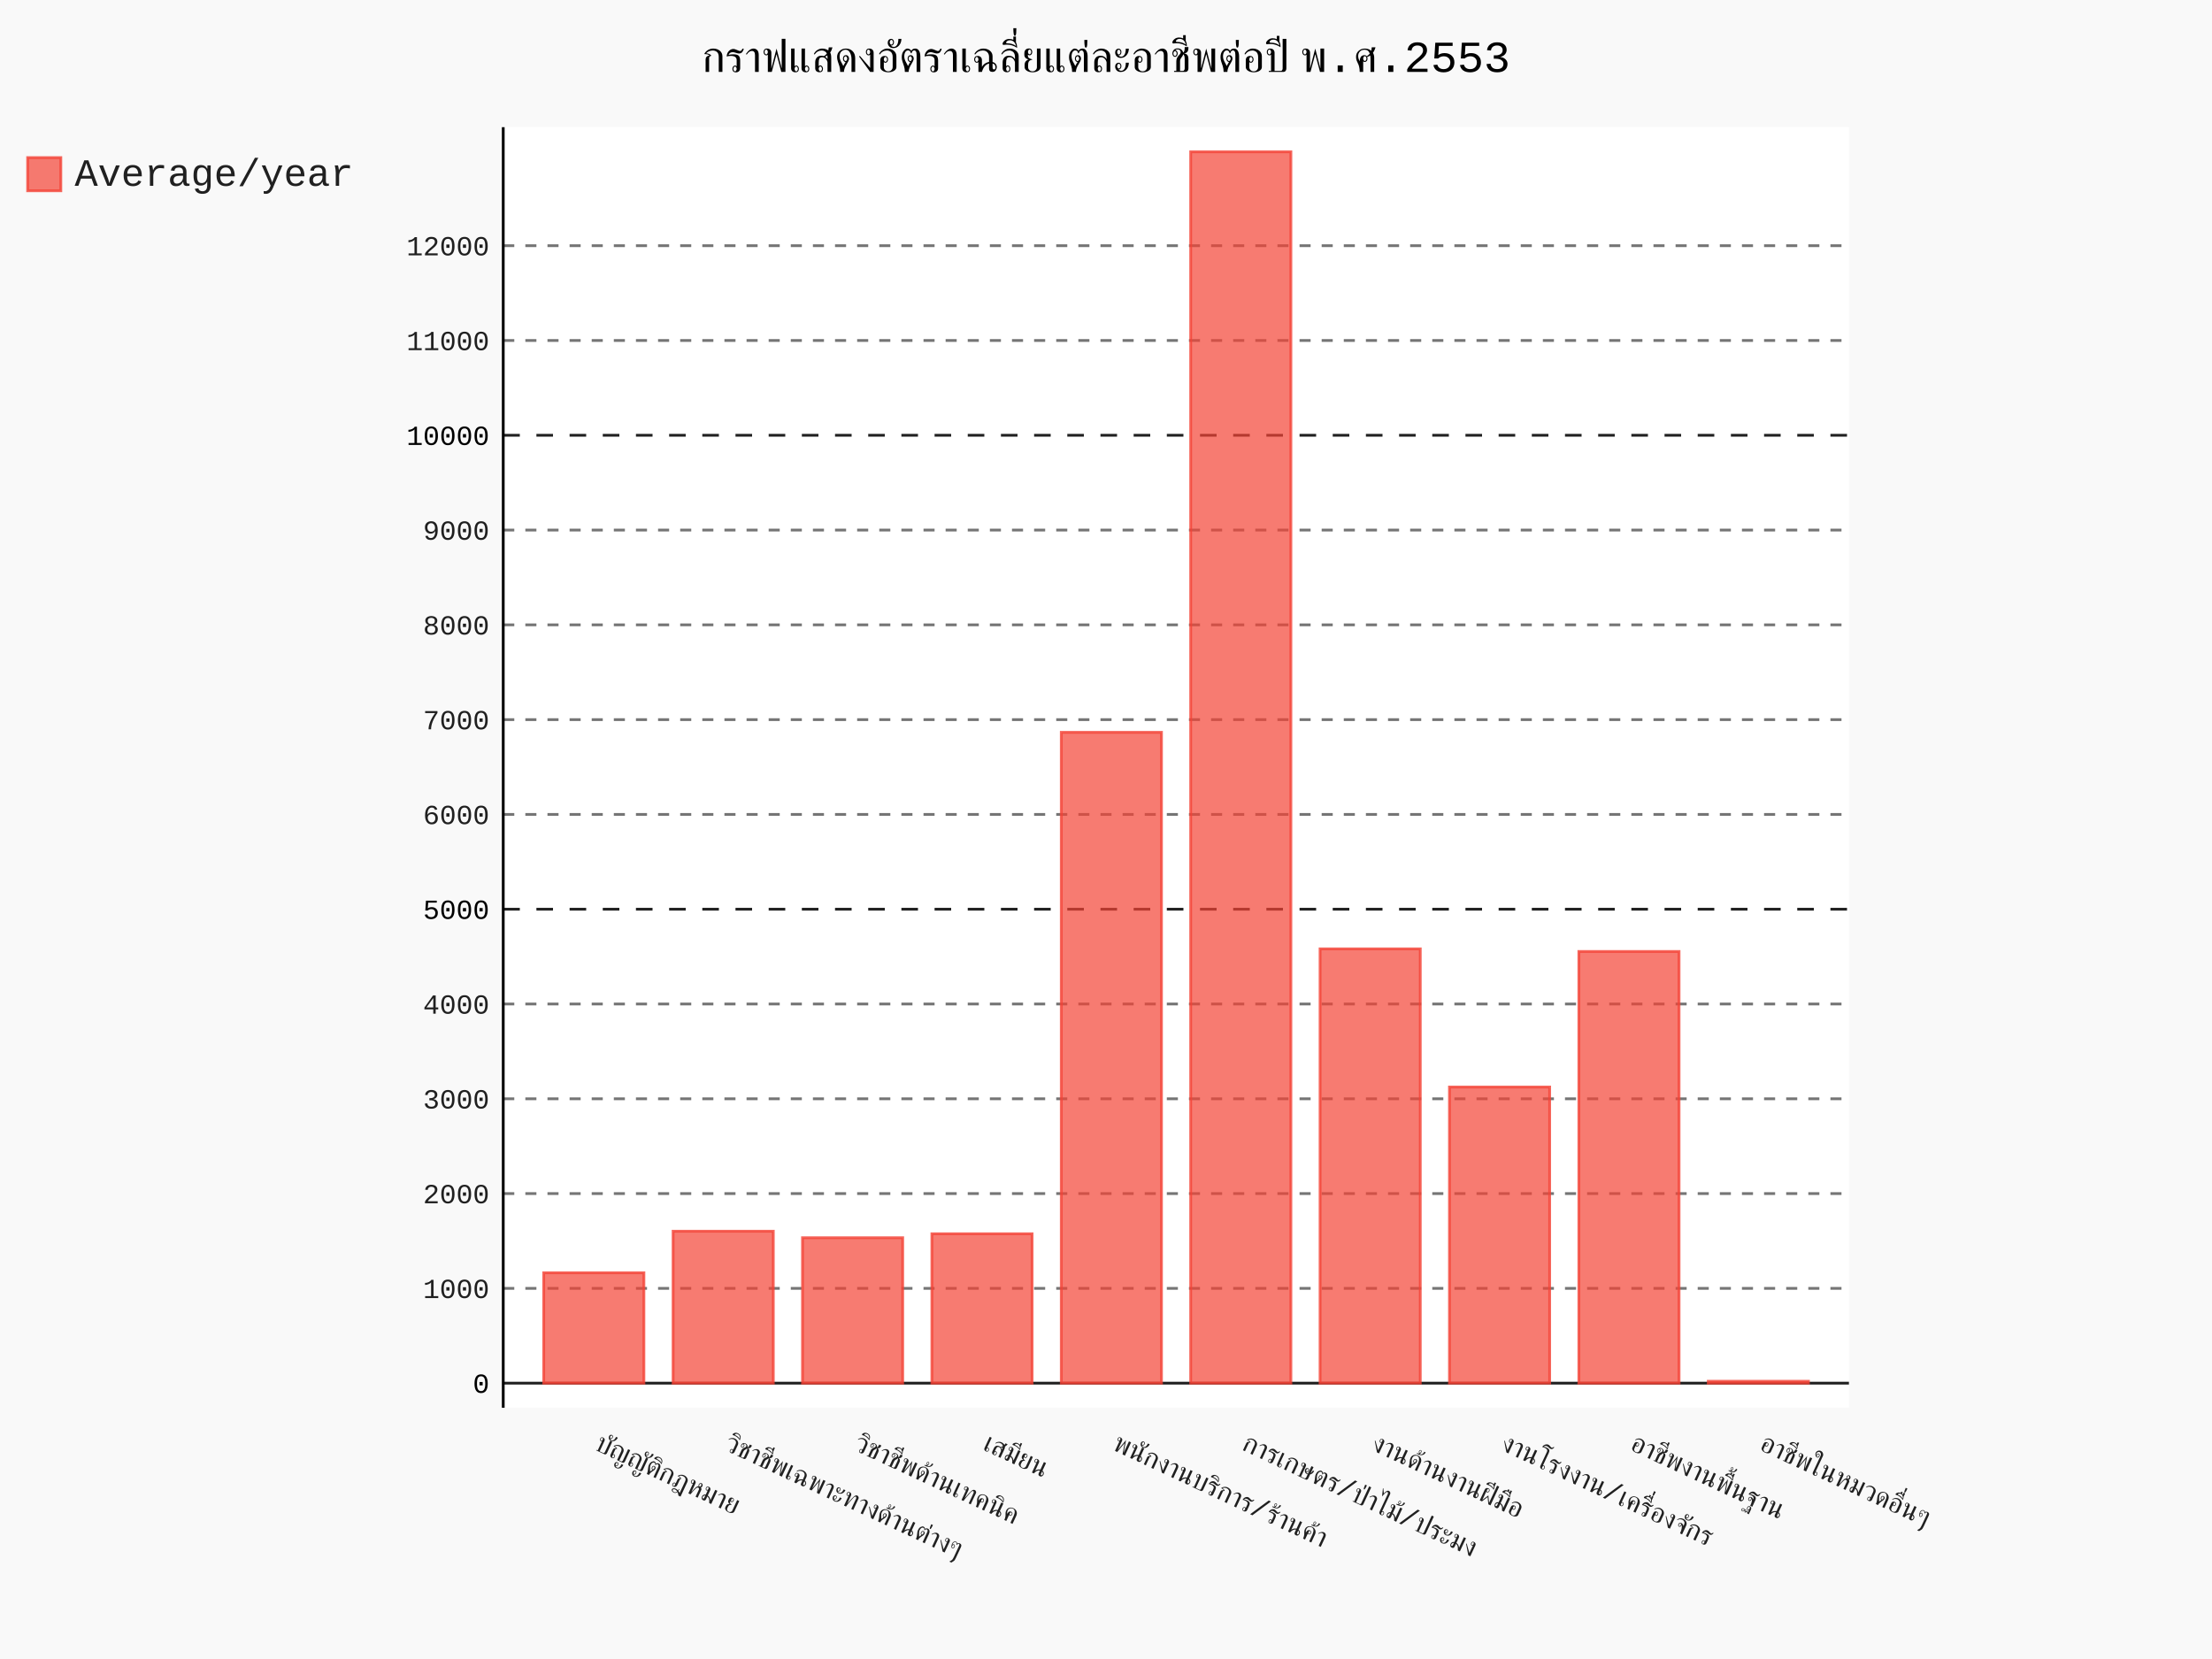
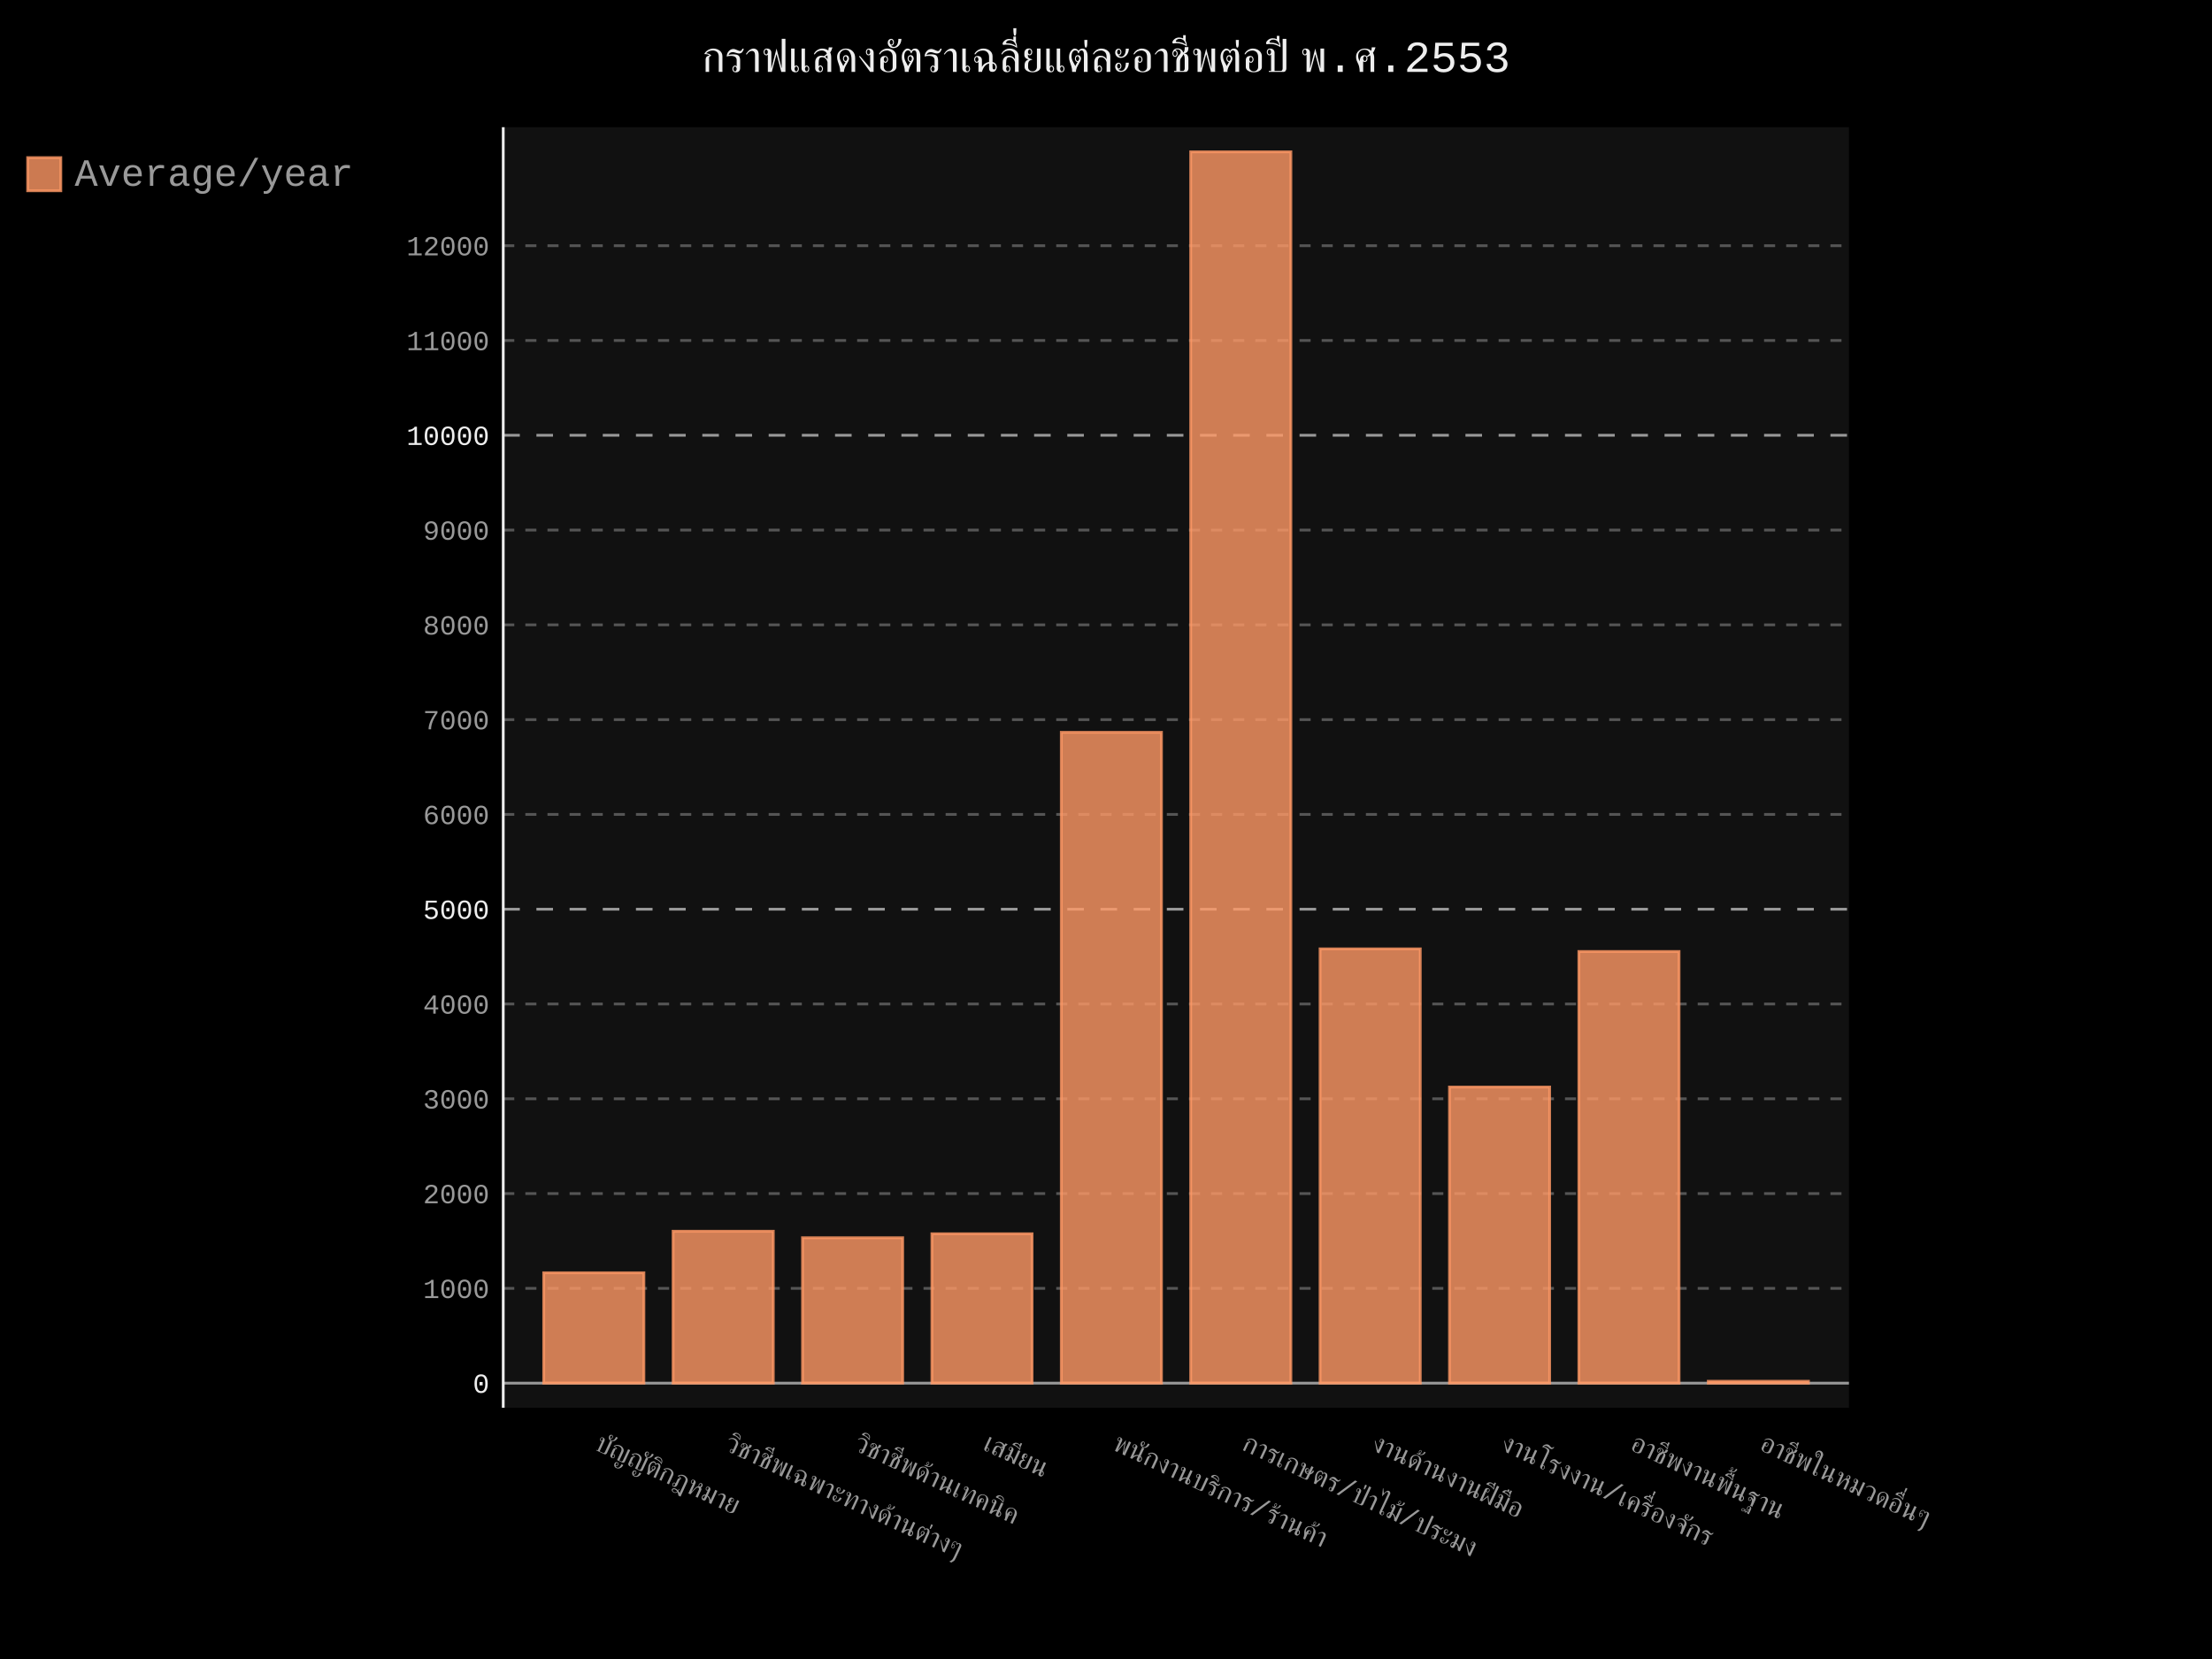
- <svg xmlns="http://www.w3.org/2000/svg" class="pygal-chart" id="chart-8eb1706e-bf70-46c3-94ab-ba73509afbb7" viewBox="0 0 800 600">
+ <svg xmlns="http://www.w3.org/2000/svg" class="pygal-chart" id="chart-b06f2c63-7b35-4f6c-af05-2620fa9a4f9c" viewBox="0 0 800 600">
  <defs>
-     <style type="text/css">#chart-8eb1706e-bf70-46c3-94ab-ba73509afbb7{-webkit-user-select:none;-webkit-font-smoothing:antialiased;font-family:Consolas,"Liberation Mono",Menlo,Courier,monospace}#chart-8eb1706e-bf70-46c3-94ab-ba73509afbb7 .title{font-family:Consolas,"Liberation Mono",Menlo,Courier,monospace;font-size:16px}#chart-8eb1706e-bf70-46c3-94ab-ba73509afbb7 .legends .legend text{font-family:Consolas,"Liberation Mono",Menlo,Courier,monospace;font-size:14px}#chart-8eb1706e-bf70-46c3-94ab-ba73509afbb7 .axis text{font-family:Consolas,"Liberation Mono",Menlo,Courier,monospace;font-size:10px}#chart-8eb1706e-bf70-46c3-94ab-ba73509afbb7 .axis text.major{font-family:Consolas,"Liberation Mono",Menlo,Courier,monospace;font-size:10px}#chart-8eb1706e-bf70-46c3-94ab-ba73509afbb7 .text-overlay text.value{font-family:Consolas,"Liberation Mono",Menlo,Courier,monospace;font-size:16px}#chart-8eb1706e-bf70-46c3-94ab-ba73509afbb7 .text-overlay text.label{font-family:Consolas,"Liberation Mono",Menlo,Courier,monospace;font-size:10px}#chart-8eb1706e-bf70-46c3-94ab-ba73509afbb7 .tooltip{font-family:Consolas,"Liberation Mono",Menlo,Courier,monospace;font-size:14px}#chart-8eb1706e-bf70-46c3-94ab-ba73509afbb7 text.no_data{font-family:Consolas,"Liberation Mono",Menlo,Courier,monospace;font-size:64px}
- #chart-8eb1706e-bf70-46c3-94ab-ba73509afbb7{background-color:rgba(249,249,249,1)}#chart-8eb1706e-bf70-46c3-94ab-ba73509afbb7 path,#chart-8eb1706e-bf70-46c3-94ab-ba73509afbb7 line,#chart-8eb1706e-bf70-46c3-94ab-ba73509afbb7 rect,#chart-8eb1706e-bf70-46c3-94ab-ba73509afbb7 circle{-webkit-transition:150ms;-moz-transition:150ms;transition:150ms}#chart-8eb1706e-bf70-46c3-94ab-ba73509afbb7 .graph &gt; .background{fill:rgba(249,249,249,1)}#chart-8eb1706e-bf70-46c3-94ab-ba73509afbb7 .plot &gt; .background{fill:rgba(255,255,255,1)}#chart-8eb1706e-bf70-46c3-94ab-ba73509afbb7 .graph{fill:rgba(0,0,0,.87)}#chart-8eb1706e-bf70-46c3-94ab-ba73509afbb7 text.no_data{fill:rgba(0,0,0,1)}#chart-8eb1706e-bf70-46c3-94ab-ba73509afbb7 .title{fill:rgba(0,0,0,1)}#chart-8eb1706e-bf70-46c3-94ab-ba73509afbb7 .legends .legend text{fill:rgba(0,0,0,.87)}#chart-8eb1706e-bf70-46c3-94ab-ba73509afbb7 .legends .legend:hover text{fill:rgba(0,0,0,1)}#chart-8eb1706e-bf70-46c3-94ab-ba73509afbb7 .axis .line{stroke:rgba(0,0,0,1)}#chart-8eb1706e-bf70-46c3-94ab-ba73509afbb7 .axis .guide.line{stroke:rgba(0,0,0,.54)}#chart-8eb1706e-bf70-46c3-94ab-ba73509afbb7 .axis .major.line{stroke:rgba(0,0,0,.87)}#chart-8eb1706e-bf70-46c3-94ab-ba73509afbb7 .axis text.major{fill:rgba(0,0,0,1)}#chart-8eb1706e-bf70-46c3-94ab-ba73509afbb7 .axis.y .guides:hover .guide.line,#chart-8eb1706e-bf70-46c3-94ab-ba73509afbb7 .line-graph .axis.x .guides:hover .guide.line,#chart-8eb1706e-bf70-46c3-94ab-ba73509afbb7 .stackedline-graph .axis.x .guides:hover .guide.line,#chart-8eb1706e-bf70-46c3-94ab-ba73509afbb7 .xy-graph .axis.x .guides:hover .guide.line{stroke:rgba(0,0,0,1)}#chart-8eb1706e-bf70-46c3-94ab-ba73509afbb7 .axis .guides:hover text{fill:rgba(0,0,0,1)}#chart-8eb1706e-bf70-46c3-94ab-ba73509afbb7 .reactive{fill-opacity:.7;stroke-opacity:.8}#chart-8eb1706e-bf70-46c3-94ab-ba73509afbb7 .ci{stroke:rgba(0,0,0,.87)}#chart-8eb1706e-bf70-46c3-94ab-ba73509afbb7 .reactive.active,#chart-8eb1706e-bf70-46c3-94ab-ba73509afbb7 .active .reactive{fill-opacity:.8;stroke-opacity:.9;stroke-width:4}#chart-8eb1706e-bf70-46c3-94ab-ba73509afbb7 .ci .reactive.active{stroke-width:1.5}#chart-8eb1706e-bf70-46c3-94ab-ba73509afbb7 .series text{fill:rgba(0,0,0,1)}#chart-8eb1706e-bf70-46c3-94ab-ba73509afbb7 .tooltip rect{fill:rgba(255,255,255,1);stroke:rgba(0,0,0,1);-webkit-transition:opacity 150ms;-moz-transition:opacity 150ms;transition:opacity 150ms}#chart-8eb1706e-bf70-46c3-94ab-ba73509afbb7 .tooltip .label{fill:rgba(0,0,0,.87)}#chart-8eb1706e-bf70-46c3-94ab-ba73509afbb7 .tooltip .label{fill:rgba(0,0,0,.87)}#chart-8eb1706e-bf70-46c3-94ab-ba73509afbb7 .tooltip .legend{font-size:.8em;fill:rgba(0,0,0,.54)}#chart-8eb1706e-bf70-46c3-94ab-ba73509afbb7 .tooltip .x_label{font-size:.6em;fill:rgba(0,0,0,1)}#chart-8eb1706e-bf70-46c3-94ab-ba73509afbb7 .tooltip .xlink{font-size:.5em;text-decoration:underline}#chart-8eb1706e-bf70-46c3-94ab-ba73509afbb7 .tooltip .value{font-size:1.5em}#chart-8eb1706e-bf70-46c3-94ab-ba73509afbb7 .bound{font-size:.5em}#chart-8eb1706e-bf70-46c3-94ab-ba73509afbb7 .max-value{font-size:.75em;fill:rgba(0,0,0,.54)}#chart-8eb1706e-bf70-46c3-94ab-ba73509afbb7 .map-element{fill:rgba(255,255,255,1);stroke:rgba(0,0,0,.54) !important}#chart-8eb1706e-bf70-46c3-94ab-ba73509afbb7 .map-element .reactive{fill-opacity:inherit;stroke-opacity:inherit}#chart-8eb1706e-bf70-46c3-94ab-ba73509afbb7 .color-0,#chart-8eb1706e-bf70-46c3-94ab-ba73509afbb7 .color-0 a:visited{stroke:#F44336;fill:#F44336}#chart-8eb1706e-bf70-46c3-94ab-ba73509afbb7 .text-overlay .color-0 text{fill:black}
- #chart-8eb1706e-bf70-46c3-94ab-ba73509afbb7 text.no_data{text-anchor:middle}#chart-8eb1706e-bf70-46c3-94ab-ba73509afbb7 .guide.line{fill:none}#chart-8eb1706e-bf70-46c3-94ab-ba73509afbb7 .centered{text-anchor:middle}#chart-8eb1706e-bf70-46c3-94ab-ba73509afbb7 .title{text-anchor:middle}#chart-8eb1706e-bf70-46c3-94ab-ba73509afbb7 .legends .legend text{fill-opacity:1}#chart-8eb1706e-bf70-46c3-94ab-ba73509afbb7 .axis.x text{text-anchor:middle}#chart-8eb1706e-bf70-46c3-94ab-ba73509afbb7 .axis.x:not(.web) text[transform]{text-anchor:start}#chart-8eb1706e-bf70-46c3-94ab-ba73509afbb7 .axis.x:not(.web) text[transform].backwards{text-anchor:end}#chart-8eb1706e-bf70-46c3-94ab-ba73509afbb7 .axis.y text{text-anchor:end}#chart-8eb1706e-bf70-46c3-94ab-ba73509afbb7 .axis.y text[transform].backwards{text-anchor:start}#chart-8eb1706e-bf70-46c3-94ab-ba73509afbb7 .axis.y2 text{text-anchor:start}#chart-8eb1706e-bf70-46c3-94ab-ba73509afbb7 .axis.y2 text[transform].backwards{text-anchor:end}#chart-8eb1706e-bf70-46c3-94ab-ba73509afbb7 .axis .guide.line{stroke-dasharray:4,4}#chart-8eb1706e-bf70-46c3-94ab-ba73509afbb7 .axis .major.guide.line{stroke-dasharray:6,6}#chart-8eb1706e-bf70-46c3-94ab-ba73509afbb7 .horizontal .axis.y .guide.line,#chart-8eb1706e-bf70-46c3-94ab-ba73509afbb7 .horizontal .axis.y2 .guide.line,#chart-8eb1706e-bf70-46c3-94ab-ba73509afbb7 .vertical .axis.x .guide.line{opacity:0}#chart-8eb1706e-bf70-46c3-94ab-ba73509afbb7 .horizontal .axis.always_show .guide.line,#chart-8eb1706e-bf70-46c3-94ab-ba73509afbb7 .vertical .axis.always_show .guide.line{opacity:1 !important}#chart-8eb1706e-bf70-46c3-94ab-ba73509afbb7 .axis.y .guides:hover .guide.line,#chart-8eb1706e-bf70-46c3-94ab-ba73509afbb7 .axis.y2 .guides:hover .guide.line,#chart-8eb1706e-bf70-46c3-94ab-ba73509afbb7 .axis.x .guides:hover .guide.line{opacity:1}#chart-8eb1706e-bf70-46c3-94ab-ba73509afbb7 .axis .guides:hover text{opacity:1}#chart-8eb1706e-bf70-46c3-94ab-ba73509afbb7 .nofill{fill:none}#chart-8eb1706e-bf70-46c3-94ab-ba73509afbb7 .subtle-fill{fill-opacity:.2}#chart-8eb1706e-bf70-46c3-94ab-ba73509afbb7 .dot{stroke-width:1px;fill-opacity:1}#chart-8eb1706e-bf70-46c3-94ab-ba73509afbb7 .dot.active{stroke-width:5px}#chart-8eb1706e-bf70-46c3-94ab-ba73509afbb7 .dot.negative{fill:transparent}#chart-8eb1706e-bf70-46c3-94ab-ba73509afbb7 text,#chart-8eb1706e-bf70-46c3-94ab-ba73509afbb7 tspan{stroke:none !important}#chart-8eb1706e-bf70-46c3-94ab-ba73509afbb7 .series text.active{opacity:1}#chart-8eb1706e-bf70-46c3-94ab-ba73509afbb7 .tooltip rect{fill-opacity:.95;stroke-width:.5}#chart-8eb1706e-bf70-46c3-94ab-ba73509afbb7 .tooltip text{fill-opacity:1}#chart-8eb1706e-bf70-46c3-94ab-ba73509afbb7 .showable{visibility:hidden}#chart-8eb1706e-bf70-46c3-94ab-ba73509afbb7 .showable.shown{visibility:visible}#chart-8eb1706e-bf70-46c3-94ab-ba73509afbb7 .gauge-background{fill:rgba(229,229,229,1);stroke:none}#chart-8eb1706e-bf70-46c3-94ab-ba73509afbb7 .bg-lines{stroke:rgba(249,249,249,1);stroke-width:2px}</style>
+     <style type="text/css">#chart-b06f2c63-7b35-4f6c-af05-2620fa9a4f9c{-webkit-user-select:none;-webkit-font-smoothing:antialiased;font-family:Consolas,"Liberation Mono",Menlo,Courier,monospace}#chart-b06f2c63-7b35-4f6c-af05-2620fa9a4f9c .title{font-family:Consolas,"Liberation Mono",Menlo,Courier,monospace;font-size:16px}#chart-b06f2c63-7b35-4f6c-af05-2620fa9a4f9c .legends .legend text{font-family:Consolas,"Liberation Mono",Menlo,Courier,monospace;font-size:14px}#chart-b06f2c63-7b35-4f6c-af05-2620fa9a4f9c .axis text{font-family:Consolas,"Liberation Mono",Menlo,Courier,monospace;font-size:10px}#chart-b06f2c63-7b35-4f6c-af05-2620fa9a4f9c .axis text.major{font-family:Consolas,"Liberation Mono",Menlo,Courier,monospace;font-size:10px}#chart-b06f2c63-7b35-4f6c-af05-2620fa9a4f9c .text-overlay text.value{font-family:Consolas,"Liberation Mono",Menlo,Courier,monospace;font-size:16px}#chart-b06f2c63-7b35-4f6c-af05-2620fa9a4f9c .text-overlay text.label{font-family:Consolas,"Liberation Mono",Menlo,Courier,monospace;font-size:10px}#chart-b06f2c63-7b35-4f6c-af05-2620fa9a4f9c .tooltip{font-family:Consolas,"Liberation Mono",Menlo,Courier,monospace;font-size:14px}#chart-b06f2c63-7b35-4f6c-af05-2620fa9a4f9c text.no_data{font-family:Consolas,"Liberation Mono",Menlo,Courier,monospace;font-size:64px}
+ #chart-b06f2c63-7b35-4f6c-af05-2620fa9a4f9c{background-color:black}#chart-b06f2c63-7b35-4f6c-af05-2620fa9a4f9c path,#chart-b06f2c63-7b35-4f6c-af05-2620fa9a4f9c line,#chart-b06f2c63-7b35-4f6c-af05-2620fa9a4f9c rect,#chart-b06f2c63-7b35-4f6c-af05-2620fa9a4f9c circle{-webkit-transition:250ms;-moz-transition:250ms;transition:250ms}#chart-b06f2c63-7b35-4f6c-af05-2620fa9a4f9c .graph &gt; .background{fill:black}#chart-b06f2c63-7b35-4f6c-af05-2620fa9a4f9c .plot &gt; .background{fill:#111}#chart-b06f2c63-7b35-4f6c-af05-2620fa9a4f9c .graph{fill:#999}#chart-b06f2c63-7b35-4f6c-af05-2620fa9a4f9c text.no_data{fill:#eee}#chart-b06f2c63-7b35-4f6c-af05-2620fa9a4f9c .title{fill:#eee}#chart-b06f2c63-7b35-4f6c-af05-2620fa9a4f9c .legends .legend text{fill:#999}#chart-b06f2c63-7b35-4f6c-af05-2620fa9a4f9c .legends .legend:hover text{fill:#eee}#chart-b06f2c63-7b35-4f6c-af05-2620fa9a4f9c .axis .line{stroke:#eee}#chart-b06f2c63-7b35-4f6c-af05-2620fa9a4f9c .axis .guide.line{stroke:#555}#chart-b06f2c63-7b35-4f6c-af05-2620fa9a4f9c .axis .major.line{stroke:#999}#chart-b06f2c63-7b35-4f6c-af05-2620fa9a4f9c .axis text.major{fill:#eee}#chart-b06f2c63-7b35-4f6c-af05-2620fa9a4f9c .axis.y .guides:hover .guide.line,#chart-b06f2c63-7b35-4f6c-af05-2620fa9a4f9c .line-graph .axis.x .guides:hover .guide.line,#chart-b06f2c63-7b35-4f6c-af05-2620fa9a4f9c .stackedline-graph .axis.x .guides:hover .guide.line,#chart-b06f2c63-7b35-4f6c-af05-2620fa9a4f9c .xy-graph .axis.x .guides:hover .guide.line{stroke:#eee}#chart-b06f2c63-7b35-4f6c-af05-2620fa9a4f9c .axis .guides:hover text{fill:#eee}#chart-b06f2c63-7b35-4f6c-af05-2620fa9a4f9c .reactive{fill-opacity:.8;stroke-opacity:.8}#chart-b06f2c63-7b35-4f6c-af05-2620fa9a4f9c .ci{stroke:#999}#chart-b06f2c63-7b35-4f6c-af05-2620fa9a4f9c .reactive.active,#chart-b06f2c63-7b35-4f6c-af05-2620fa9a4f9c .active .reactive{fill-opacity:.4;stroke-opacity:.9;stroke-width:4}#chart-b06f2c63-7b35-4f6c-af05-2620fa9a4f9c .ci .reactive.active{stroke-width:1.5}#chart-b06f2c63-7b35-4f6c-af05-2620fa9a4f9c .series text{fill:#eee}#chart-b06f2c63-7b35-4f6c-af05-2620fa9a4f9c .tooltip rect{fill:#111;stroke:#eee;-webkit-transition:opacity 250ms;-moz-transition:opacity 250ms;transition:opacity 250ms}#chart-b06f2c63-7b35-4f6c-af05-2620fa9a4f9c .tooltip .label{fill:#999}#chart-b06f2c63-7b35-4f6c-af05-2620fa9a4f9c .tooltip .label{fill:#999}#chart-b06f2c63-7b35-4f6c-af05-2620fa9a4f9c .tooltip .legend{font-size:.8em;fill:#555}#chart-b06f2c63-7b35-4f6c-af05-2620fa9a4f9c .tooltip .x_label{font-size:.6em;fill:#eee}#chart-b06f2c63-7b35-4f6c-af05-2620fa9a4f9c .tooltip .xlink{font-size:.5em;text-decoration:underline}#chart-b06f2c63-7b35-4f6c-af05-2620fa9a4f9c .tooltip .value{font-size:1.5em}#chart-b06f2c63-7b35-4f6c-af05-2620fa9a4f9c .bound{font-size:.5em}#chart-b06f2c63-7b35-4f6c-af05-2620fa9a4f9c .max-value{font-size:.75em;fill:#555}#chart-b06f2c63-7b35-4f6c-af05-2620fa9a4f9c .map-element{fill:#111;stroke:#555 !important}#chart-b06f2c63-7b35-4f6c-af05-2620fa9a4f9c .map-element .reactive{fill-opacity:inherit;stroke-opacity:inherit}#chart-b06f2c63-7b35-4f6c-af05-2620fa9a4f9c .color-0,#chart-b06f2c63-7b35-4f6c-af05-2620fa9a4f9c .color-0 a:visited{stroke:#ff9966;fill:#ff9966}#chart-b06f2c63-7b35-4f6c-af05-2620fa9a4f9c .text-overlay .color-0 text{fill:black}
+ #chart-b06f2c63-7b35-4f6c-af05-2620fa9a4f9c text.no_data{text-anchor:middle}#chart-b06f2c63-7b35-4f6c-af05-2620fa9a4f9c .guide.line{fill:none}#chart-b06f2c63-7b35-4f6c-af05-2620fa9a4f9c .centered{text-anchor:middle}#chart-b06f2c63-7b35-4f6c-af05-2620fa9a4f9c .title{text-anchor:middle}#chart-b06f2c63-7b35-4f6c-af05-2620fa9a4f9c .legends .legend text{fill-opacity:1}#chart-b06f2c63-7b35-4f6c-af05-2620fa9a4f9c .axis.x text{text-anchor:middle}#chart-b06f2c63-7b35-4f6c-af05-2620fa9a4f9c .axis.x:not(.web) text[transform]{text-anchor:start}#chart-b06f2c63-7b35-4f6c-af05-2620fa9a4f9c .axis.x:not(.web) text[transform].backwards{text-anchor:end}#chart-b06f2c63-7b35-4f6c-af05-2620fa9a4f9c .axis.y text{text-anchor:end}#chart-b06f2c63-7b35-4f6c-af05-2620fa9a4f9c .axis.y text[transform].backwards{text-anchor:start}#chart-b06f2c63-7b35-4f6c-af05-2620fa9a4f9c .axis.y2 text{text-anchor:start}#chart-b06f2c63-7b35-4f6c-af05-2620fa9a4f9c .axis.y2 text[transform].backwards{text-anchor:end}#chart-b06f2c63-7b35-4f6c-af05-2620fa9a4f9c .axis .guide.line{stroke-dasharray:4,4}#chart-b06f2c63-7b35-4f6c-af05-2620fa9a4f9c .axis .major.guide.line{stroke-dasharray:6,6}#chart-b06f2c63-7b35-4f6c-af05-2620fa9a4f9c .horizontal .axis.y .guide.line,#chart-b06f2c63-7b35-4f6c-af05-2620fa9a4f9c .horizontal .axis.y2 .guide.line,#chart-b06f2c63-7b35-4f6c-af05-2620fa9a4f9c .vertical .axis.x .guide.line{opacity:0}#chart-b06f2c63-7b35-4f6c-af05-2620fa9a4f9c .horizontal .axis.always_show .guide.line,#chart-b06f2c63-7b35-4f6c-af05-2620fa9a4f9c .vertical .axis.always_show .guide.line{opacity:1 !important}#chart-b06f2c63-7b35-4f6c-af05-2620fa9a4f9c .axis.y .guides:hover .guide.line,#chart-b06f2c63-7b35-4f6c-af05-2620fa9a4f9c .axis.y2 .guides:hover .guide.line,#chart-b06f2c63-7b35-4f6c-af05-2620fa9a4f9c .axis.x .guides:hover .guide.line{opacity:1}#chart-b06f2c63-7b35-4f6c-af05-2620fa9a4f9c .axis .guides:hover text{opacity:1}#chart-b06f2c63-7b35-4f6c-af05-2620fa9a4f9c .nofill{fill:none}#chart-b06f2c63-7b35-4f6c-af05-2620fa9a4f9c .subtle-fill{fill-opacity:.2}#chart-b06f2c63-7b35-4f6c-af05-2620fa9a4f9c .dot{stroke-width:1px;fill-opacity:1}#chart-b06f2c63-7b35-4f6c-af05-2620fa9a4f9c .dot.active{stroke-width:5px}#chart-b06f2c63-7b35-4f6c-af05-2620fa9a4f9c .dot.negative{fill:transparent}#chart-b06f2c63-7b35-4f6c-af05-2620fa9a4f9c text,#chart-b06f2c63-7b35-4f6c-af05-2620fa9a4f9c tspan{stroke:none !important}#chart-b06f2c63-7b35-4f6c-af05-2620fa9a4f9c .series text.active{opacity:1}#chart-b06f2c63-7b35-4f6c-af05-2620fa9a4f9c .tooltip rect{fill-opacity:.95;stroke-width:.5}#chart-b06f2c63-7b35-4f6c-af05-2620fa9a4f9c .tooltip text{fill-opacity:1}#chart-b06f2c63-7b35-4f6c-af05-2620fa9a4f9c .showable{visibility:hidden}#chart-b06f2c63-7b35-4f6c-af05-2620fa9a4f9c .showable.shown{visibility:visible}#chart-b06f2c63-7b35-4f6c-af05-2620fa9a4f9c .gauge-background{fill:rgba(229,229,229,1);stroke:none}#chart-b06f2c63-7b35-4f6c-af05-2620fa9a4f9c .bg-lines{stroke:black;stroke-width:2px}</style>
  </defs>
  <g class="graph bar-graph vertical">
    <rect class="background" height="600" width="800" x="0" y="0" />
    <g class="plot" transform="translate(182, 46)">
      <rect class="background" height="463.143" width="486.692" x="0" y="0" />
      <g class="axis y">
        <g class="guides">
          <path class="axis major line" d="M0 454.236 h486.692" />
          <text class="major" x="-5" y="457.736">0</text>
        </g>
        <g class="guides">
          <path class="guide line" d="M0 419.955 h486.692" />
          <text class="" x="-5" y="423.455">1000</text>
        </g>
        <g class="guides">
          <path class="guide line" d="M0 385.673 h486.692" />
          <text class="" x="-5" y="389.173">2000</text>
        </g>
        <g class="guides">
          <path class="guide line" d="M0 351.392 h486.692" />
          <text class="" x="-5" y="354.892">3000</text>
        </g>
        <g class="guides">
          <path class="guide line" d="M0 317.11 h486.692" />
          <text class="" x="-5" y="320.61">4000</text>
        </g>
        <g class="guides">
          <path class="major guide line" d="M0 282.829 h486.692" />
          <text class="major" x="-5" y="286.329">5000</text>
        </g>
        <g class="guides">
          <path class="guide line" d="M0 248.547 h486.692" />
          <text class="" x="-5" y="252.047">6000</text>
        </g>
        <g class="guides">
          <path class="guide line" d="M0 214.266 h486.692" />
          <text class="" x="-5" y="217.766">7000</text>
        </g>
        <g class="guides">
          <path class="guide line" d="M0 179.984 h486.692" />
          <text class="" x="-5" y="183.484">8000</text>
        </g>
        <g class="guides">
          <path class="guide line" d="M0 145.703 h486.692" />
          <text class="" x="-5" y="149.203">9000</text>
        </g>
        <g class="guides">
          <path class="major guide line" d="M0 111.421 h486.692" />
          <text class="major" x="-5" y="114.921">10000</text>
        </g>
        <g class="guides">
          <path class="guide line" d="M0 77.14 h486.692" />
          <text class="" x="-5" y="80.64">11000</text>
        </g>
        <g class="guides">
          <path class="guide line" d="M0 42.858 h486.692" />
          <text class="" x="-5" y="46.358">12000</text>
        </g>
      </g>
      <g class="axis x">
        <path class="line" d="M0 0 v463.143" />
        <g class="guides">
          <path class="guide line" d="M32.758 0 v463.143" />
          <text class="" transform="rotate(25 32.75809 478.143)" x="32.758" y="478.143">บัญญัติกฎหมาย</text>
        </g>
        <g class="guides">
          <path class="guide line" d="M79.555 0 v463.143" />
          <text class="" transform="rotate(25 79.55537 478.143)" x="79.555" y="478.143">วิชาชีพเฉพาะทางด้านต่างๆ</text>
        </g>
        <g class="guides">
          <path class="guide line" d="M126.353 0 v463.143" />
          <text class="" transform="rotate(25 126.3526 478.143)" x="126.353" y="478.143">วิชาชีพด้านเทคนิค</text>
        </g>
        <g class="guides">
          <path class="guide line" d="M173.15 0 v463.143" />
          <text class="" transform="rotate(25 173.1499 478.143)" x="173.15" y="478.143">เสมียน</text>
        </g>
        <g class="guides">
          <path class="guide line" d="M219.947 0 v463.143" />
          <text class="" transform="rotate(25 219.9472 478.143)" x="219.947" y="478.143">พนักงานบริการ/ร้านค้า</text>
        </g>
        <g class="guides">
          <path class="guide line" d="M266.744 0 v463.143" />
          <text class="" transform="rotate(25 266.7445 478.143)" x="266.744" y="478.143">การเกษตร/ป่าไม้/ประมง</text>
        </g>
        <g class="guides">
          <path class="guide line" d="M313.542 0 v463.143" />
          <text class="" transform="rotate(25 313.5418 478.143)" x="313.542" y="478.143">งานด้านงานฝีมือ</text>
        </g>
        <g class="guides">
          <path class="guide line" d="M360.339 0 v463.143" />
          <text class="" transform="rotate(25 360.339 478.143)" x="360.339" y="478.143">งานโรงงาน/เครื่องจักร </text>
        </g>
        <g class="guides">
          <path class="guide line" d="M407.136 0 v463.143" />
          <text class="" transform="rotate(25 407.1363 478.143)" x="407.136" y="478.143">อาชีพงานพื้นฐาน</text>
        </g>
        <g class="guides">
          <path class="guide line" d="M453.934 0 v463.143" />
          <text class="" transform="rotate(25 453.9336 478.143)" x="453.934" y="478.143">อาชีพในหมวดอื่นๆ</text>
        </g>
      </g>
      <g class="series serie-0 color-0">
        <g class="bars">
          <g class="bar">
            <rect class="rect reactive tooltip-trigger" height="39.922" rx="0" ry="0" width="36.24" x="14.638" y="414.315" />
          </g>
          <g class="bar">
            <rect class="rect reactive tooltip-trigger" height="54.952" rx="0" ry="0" width="36.24" x="61.435" y="399.284" />
          </g>
          <g class="bar">
            <rect class="rect reactive tooltip-trigger" height="52.602" rx="0" ry="0" width="36.24" x="108.233" y="401.634" />
          </g>
          <g class="bar">
            <rect class="rect reactive tooltip-trigger" height="54.027" rx="0" ry="0" width="36.24" x="155.03" y="400.209" />
          </g>
          <g class="bar">
            <rect class="rect reactive tooltip-trigger" height="235.386" rx="0" ry="0" width="36.24" x="201.827" y="218.85" />
          </g>
          <g class="bar">
            <rect class="rect reactive tooltip-trigger" height="445.33" rx="0" ry="0" width="36.24" x="248.625" y="8.907" />
          </g>
          <g class="bar">
            <rect class="rect reactive tooltip-trigger" height="157.069" rx="0" ry="0" width="36.24" x="295.422" y="297.168" />
          </g>
          <g class="bar">
            <rect class="rect reactive tooltip-trigger" height="107.099" rx="0" ry="0" width="36.24" x="342.219" y="347.137" />
          </g>
          <g class="bar">
            <rect class="rect reactive tooltip-trigger" height="156.126" rx="0" ry="0" width="36.24" x="389.016" y="298.111" />
          </g>
          <g class="bar">
            <rect class="rect reactive tooltip-trigger" height="0.689" rx="0" ry="0" width="36.24" x="435.814" y="453.548" />
          </g>
        </g>
      </g>
    </g>
    <g class="titles">
      <text class="title plot_title" x="400.0" y="26">กราฟแสดงอัตราเฉลี่ยแต่ละอาชีพต่อปี พ.ศ.2553</text>
    </g>
    <g class="plot overlay" transform="translate(182, 46)">
      <g class="series serie-0 color-0" />
    </g>
    <g class="plot text-overlay" transform="translate(182, 46)">
      <g class="series serie-0 color-0" />
    </g>
    <g class="plot tooltip-overlay" transform="translate(182, 46)">
      <g class="tooltip" style="opacity: 0" transform="translate(0 0)">
        <rect class="tooltip-box" height="0" rx="0" ry="0" width="0" />
        <g class="text" />
      </g>
    </g>
    <g class="legends" transform="translate(10, 56)">
      <g class="legend reactive activate-serie" id="activate-serie-0">
        <rect class="color-0 reactive" height="12" width="12" x="0.0" y="1.0" />
        <text x="17.0" y="11.2">Average/year</text>
      </g>
    </g>
    <g class="legends" transform="translate(679, 56)" />
  </g>
</svg>
